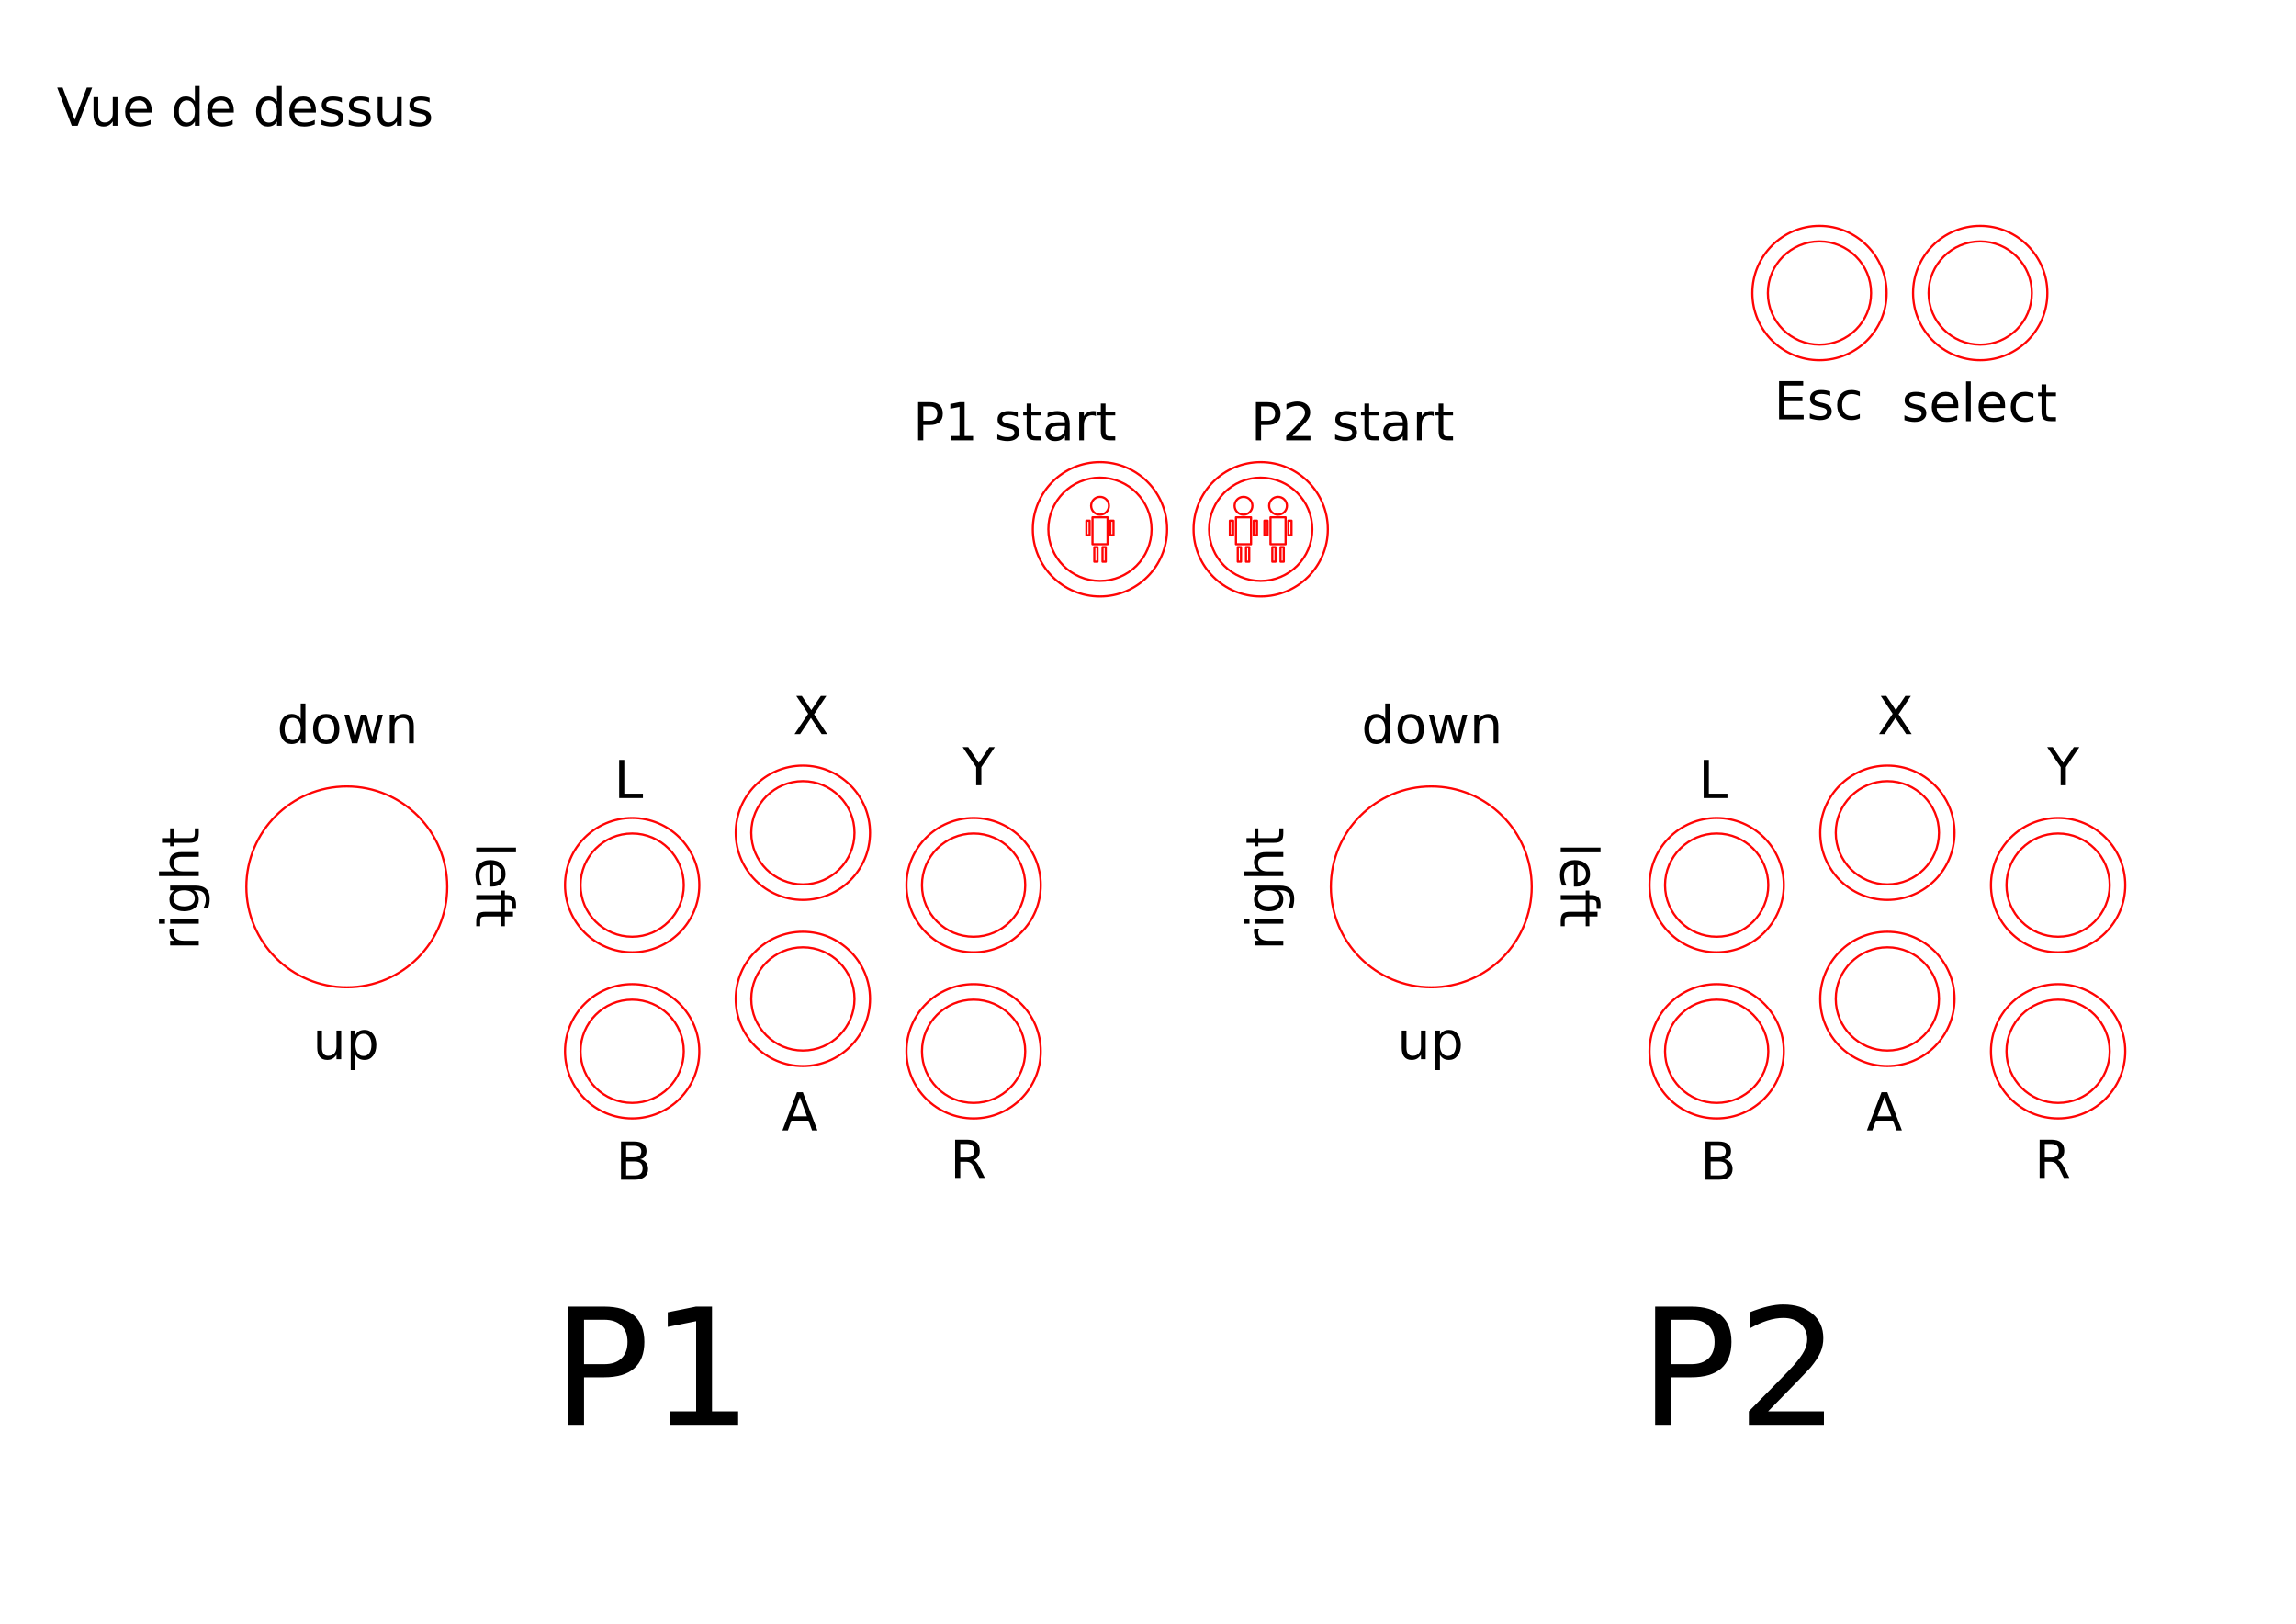
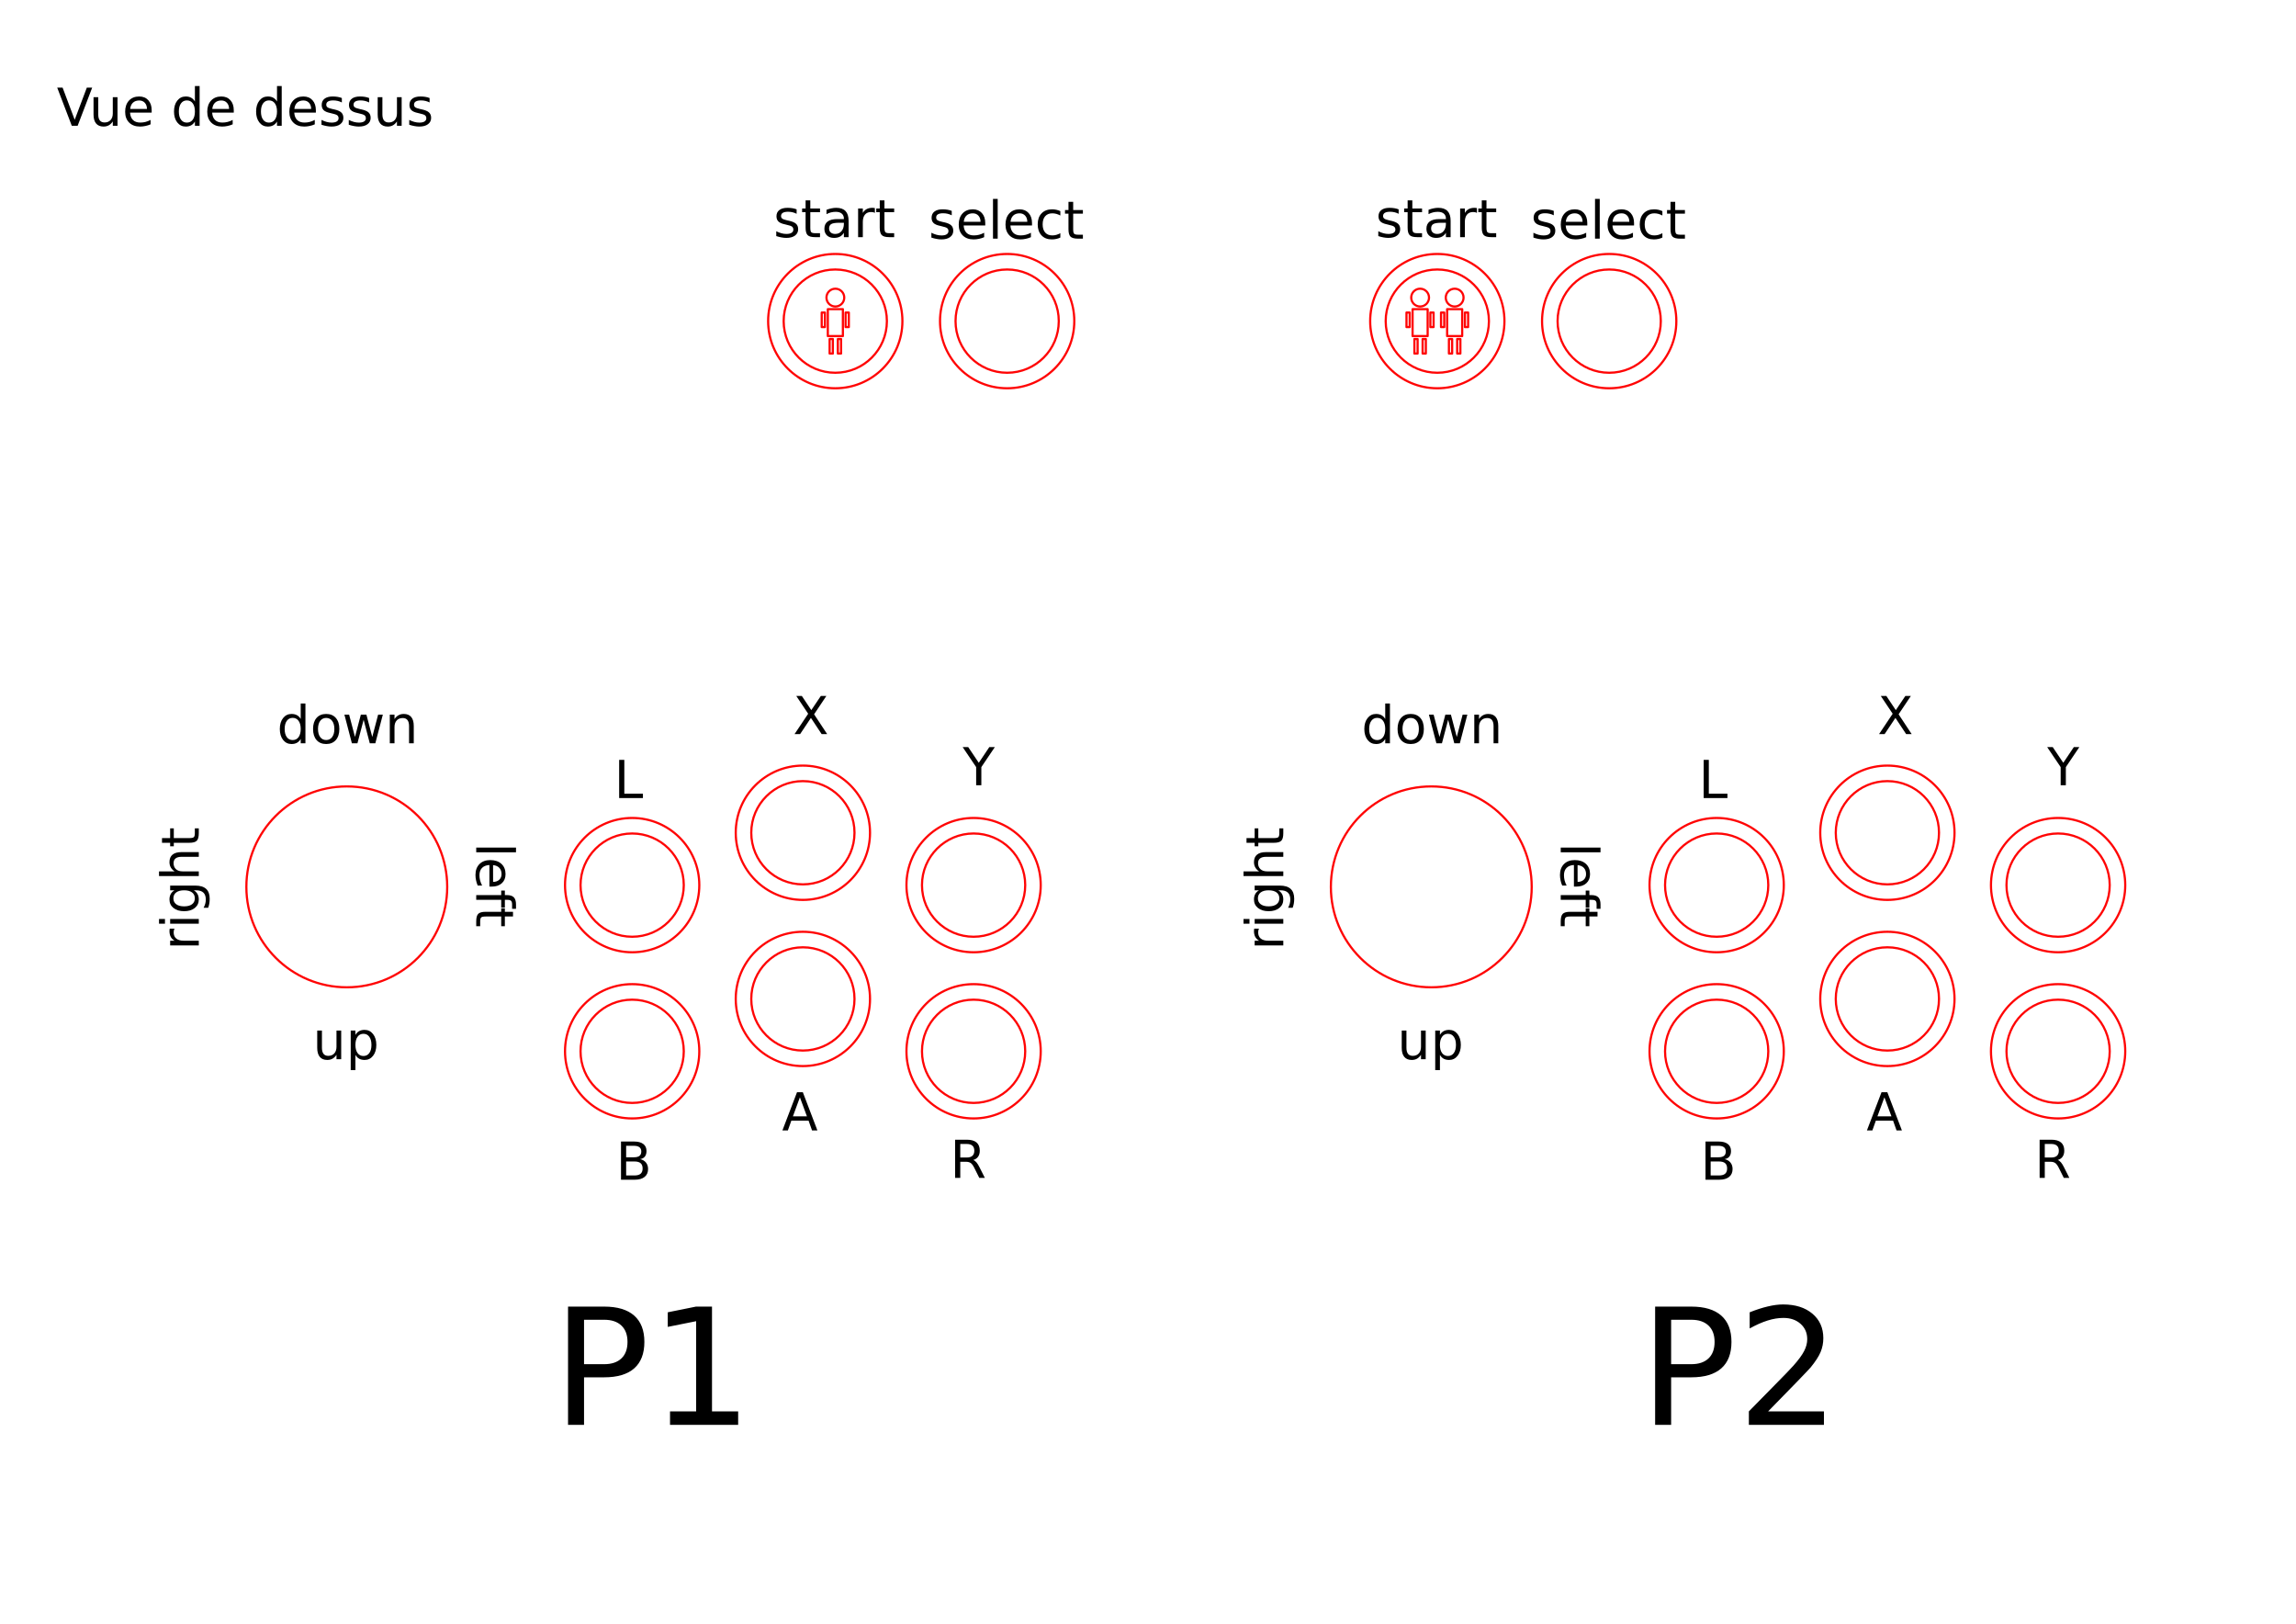
<svg xmlns="http://www.w3.org/2000/svg" width="297mm" height="210mm" viewBox="0 0 1052.362 744.094" id="svg2" version="1.1">
  <defs id="defs4" />
  <g id="layer1" transform="translate(0,-308.2677)">
    <g id="g4326" transform="translate(-14.20224,0)">
      <g transform="translate(-90.16076,188.1941)" id="g4198">
        <g id="g4190">
          <g id="g4140">
            <circle style="opacity:1;fill:#000000;fill-opacity:0;fill-rule:nonzero;stroke:#ff0404;stroke-width:1;stroke-linecap:round;stroke-linejoin:round;stroke-miterlimit:4;stroke-dasharray:none;stroke-dashoffset:0;stroke-opacity:1" id="path4136" cx="394.112" cy="525.696" r="30.772" />
            <circle r="23.658" cy="525.696" cx="394.112" id="circle4138" style="opacity:1;fill:#000000;fill-opacity:0;fill-rule:nonzero;stroke:#ff0404;stroke-width:1;stroke-linecap:round;stroke-linejoin:round;stroke-miterlimit:4;stroke-dasharray:none;stroke-dashoffset:0;stroke-opacity:1" />
          </g>
          <g transform="translate(0,76.15561)" id="g4144">
            <circle r="30.772" cy="525.696" cx="394.112" id="circle4146" style="opacity:1;fill:#000000;fill-opacity:0;fill-rule:nonzero;stroke:#ff0404;stroke-width:1;stroke-linecap:round;stroke-linejoin:round;stroke-miterlimit:4;stroke-dasharray:none;stroke-dashoffset:0;stroke-opacity:1" />
            <circle style="opacity:1;fill:#000000;fill-opacity:0;fill-rule:nonzero;stroke:#ff0404;stroke-width:1;stroke-linecap:round;stroke-linejoin:round;stroke-miterlimit:4;stroke-dasharray:none;stroke-dashoffset:0;stroke-opacity:1" id="circle4148" cx="394.112" cy="525.696" r="23.658" />
          </g>
        </g>
        <g id="g4182" transform="translate(1.673767,-24)">
          <g transform="translate(76.57404,0)" id="g4150">
            <circle r="30.772" cy="525.696" cx="394.112" id="circle4152" style="opacity:1;fill:#000000;fill-opacity:0;fill-rule:nonzero;stroke:#ff0404;stroke-width:1;stroke-linecap:round;stroke-linejoin:round;stroke-miterlimit:4;stroke-dasharray:none;stroke-dashoffset:0;stroke-opacity:1" />
            <circle style="opacity:1;fill:#000000;fill-opacity:0;fill-rule:nonzero;stroke:#ff0404;stroke-width:1;stroke-linecap:round;stroke-linejoin:round;stroke-miterlimit:4;stroke-dasharray:none;stroke-dashoffset:0;stroke-opacity:1" id="circle4154" cx="394.112" cy="525.696" r="23.658" />
          </g>
          <g id="g4156" transform="translate(76.57404,76.15561)">
            <circle style="opacity:1;fill:#000000;fill-opacity:0;fill-rule:nonzero;stroke:#ff0404;stroke-width:1;stroke-linecap:round;stroke-linejoin:round;stroke-miterlimit:4;stroke-dasharray:none;stroke-dashoffset:0;stroke-opacity:1" id="circle4158" cx="394.112" cy="525.696" r="30.772" />
            <circle r="23.658" cy="525.696" cx="394.112" id="circle4160" style="opacity:1;fill:#000000;fill-opacity:0;fill-rule:nonzero;stroke:#ff0404;stroke-width:1;stroke-linecap:round;stroke-linejoin:round;stroke-miterlimit:4;stroke-dasharray:none;stroke-dashoffset:0;stroke-opacity:1" />
          </g>
        </g>
        <g id="g4174">
          <g id="g4162" transform="translate(156.4956,0)">
            <circle style="opacity:1;fill:#000000;fill-opacity:0;fill-rule:nonzero;stroke:#ff0404;stroke-width:1;stroke-linecap:round;stroke-linejoin:round;stroke-miterlimit:4;stroke-dasharray:none;stroke-dashoffset:0;stroke-opacity:1" id="circle4164" cx="394.112" cy="525.696" r="30.772" />
            <circle r="23.658" cy="525.696" cx="394.112" id="circle4166" style="opacity:1;fill:#000000;fill-opacity:0;fill-rule:nonzero;stroke:#ff0404;stroke-width:1;stroke-linecap:round;stroke-linejoin:round;stroke-miterlimit:4;stroke-dasharray:none;stroke-dashoffset:0;stroke-opacity:1" />
          </g>
          <g transform="translate(156.4956,76.15561)" id="g4168">
            <circle r="30.772" cy="525.696" cx="394.112" id="circle4170" style="opacity:1;fill:#000000;fill-opacity:0;fill-rule:nonzero;stroke:#ff0404;stroke-width:1;stroke-linecap:round;stroke-linejoin:round;stroke-miterlimit:4;stroke-dasharray:none;stroke-dashoffset:0;stroke-opacity:1" />
            <circle style="opacity:1;fill:#000000;fill-opacity:0;fill-rule:nonzero;stroke:#ff0404;stroke-width:1;stroke-linecap:round;stroke-linejoin:round;stroke-miterlimit:4;stroke-dasharray:none;stroke-dashoffset:0;stroke-opacity:1" id="circle4172" cx="394.112" cy="525.696" r="23.658" />
          </g>
        </g>
      </g>
      <g transform="translate(-120.2883,128.7759)" id="g4290">
        <text xml:space="preserve" style="font-style:normal;font-variant:normal;font-weight:normal;font-stretch:normal;font-size:24px;line-height:125%;font-family:'DejaVu Sans';-inkscape-font-specification:'DejaVu Sans';letter-spacing:0px;word-spacing:0px;fill:#000000;fill-opacity:1;stroke:none;stroke-width:1px;stroke-linecap:butt;stroke-linejoin:miter;stroke-opacity:1" x="277.842" y="664.889" id="text4267">
          <tspan id="tspan4269" x="277.842" y="664.889">up</tspan>
        </text>
        <text xml:space="preserve" style="font-style:normal;font-variant:normal;font-weight:normal;font-stretch:normal;font-size:24px;line-height:125%;font-family:'DejaVu Sans';-inkscape-font-specification:'DejaVu Sans';letter-spacing:0px;word-spacing:0px;fill:#000000;fill-opacity:1;stroke:none;stroke-width:1px;stroke-linecap:butt;stroke-linejoin:miter;stroke-opacity:1" x="261.419" y="520.11" id="text4271">
          <tspan id="tspan4273" x="261.419" y="520.11">down</tspan>
        </text>
        <g id="g4283" transform="translate(0,4.453522)">
          <circle r="46.028" cy="581.46" cx="293.44" id="path4265" style="opacity:1;fill:#000000;fill-opacity:0;fill-rule:nonzero;stroke:#ff0404;stroke-width:1;stroke-linecap:round;stroke-linejoin:round;stroke-miterlimit:4;stroke-dasharray:none;stroke-dashoffset:0;stroke-opacity:1" />
          <text transform="matrix(0,-1,1,0,0,0)" id="text4275" y="225.607" x="-610.476" style="font-style:normal;font-variant:normal;font-weight:normal;font-stretch:normal;font-size:24px;line-height:125%;font-family:'DejaVu Sans';-inkscape-font-specification:'DejaVu Sans';letter-spacing:0px;word-spacing:0px;fill:#000000;fill-opacity:1;stroke:none;stroke-width:1px;stroke-linecap:butt;stroke-linejoin:miter;stroke-opacity:1" xml:space="preserve">
            <tspan y="225.607" x="-610.476" id="tspan4277">right</tspan>
          </text>
          <text transform="matrix(0,1,-1,0,0,0)" id="text4279" y="-352.765" x="561.192" style="font-style:normal;font-variant:normal;font-weight:normal;font-stretch:normal;font-size:24px;line-height:125%;font-family:'DejaVu Sans';-inkscape-font-specification:'DejaVu Sans';letter-spacing:0px;word-spacing:0px;fill:#000000;fill-opacity:1;stroke:none;stroke-width:1px;stroke-linecap:butt;stroke-linejoin:miter;stroke-opacity:1" xml:space="preserve">
            <tspan y="-352.765" x="561.192" id="tspan4281">left</tspan>
          </text>
        </g>
      </g>
      <text id="text4302" y="673.992" x="295.638" style="font-style:normal;font-variant:normal;font-weight:normal;font-stretch:normal;font-size:24px;line-height:125%;font-family:'DejaVu Sans';-inkscape-font-specification:'DejaVu Sans';letter-spacing:0px;word-spacing:0px;fill:#000000;fill-opacity:1;stroke:none;stroke-width:1px;stroke-linecap:butt;stroke-linejoin:miter;stroke-opacity:1" xml:space="preserve">
        <tspan y="673.992" x="295.638" id="tspan4304">L</tspan>
      </text>
      <text id="text4306" y="644.701" x="377.652" style="font-style:normal;font-variant:normal;font-weight:normal;font-stretch:normal;font-size:24px;line-height:125%;font-family:'DejaVu Sans';-inkscape-font-specification:'DejaVu Sans';letter-spacing:0px;word-spacing:0px;fill:#000000;fill-opacity:1;stroke:none;stroke-width:1px;stroke-linecap:butt;stroke-linejoin:miter;stroke-opacity:1" xml:space="preserve">
        <tspan y="644.701" x="377.652" id="tspan4308">X</tspan>
      </text>
      <text id="text4310" y="668.134" x="455.482" style="font-style:normal;font-variant:normal;font-weight:normal;font-stretch:normal;font-size:24px;line-height:125%;font-family:'DejaVu Sans';-inkscape-font-specification:'DejaVu Sans';letter-spacing:0px;word-spacing:0px;fill:#000000;fill-opacity:1;stroke:none;stroke-width:1px;stroke-linecap:butt;stroke-linejoin:miter;stroke-opacity:1" xml:space="preserve">
        <tspan y="668.134" x="455.482" id="tspan4312">Y</tspan>
      </text>
      <text id="text4314" y="848.899" x="296.475" style="font-style:normal;font-variant:normal;font-weight:normal;font-stretch:normal;font-size:24px;line-height:125%;font-family:'DejaVu Sans';-inkscape-font-specification:'DejaVu Sans';letter-spacing:0px;word-spacing:0px;fill:#000000;fill-opacity:1;stroke:none;stroke-width:1px;stroke-linecap:butt;stroke-linejoin:miter;stroke-opacity:1" xml:space="preserve">
        <tspan y="848.899" x="296.475" id="tspan4316">B</tspan>
      </text>
      <text id="text4318" y="826.303" x="372.631" style="font-style:normal;font-variant:normal;font-weight:normal;font-stretch:normal;font-size:24px;line-height:125%;font-family:'DejaVu Sans';-inkscape-font-specification:'DejaVu Sans';letter-spacing:0px;word-spacing:0px;fill:#000000;fill-opacity:1;stroke:none;stroke-width:1px;stroke-linecap:butt;stroke-linejoin:miter;stroke-opacity:1" xml:space="preserve">
        <tspan y="826.303" x="372.631" id="tspan4320">A</tspan>
      </text>
      <text id="text4322" y="848.062" x="449.623" style="font-style:normal;font-variant:normal;font-weight:normal;font-stretch:normal;font-size:24px;line-height:125%;font-family:'DejaVu Sans';-inkscape-font-specification:'DejaVu Sans';letter-spacing:0px;word-spacing:0px;fill:#000000;fill-opacity:1;stroke:none;stroke-width:1px;stroke-linecap:butt;stroke-linejoin:miter;stroke-opacity:1" xml:space="preserve">
        <tspan y="848.062" x="449.623" id="tspan4324">R</tspan>
      </text>
    </g>
    <g id="g4373" transform="translate(482.876,0)">
      <g id="g4375" transform="translate(-90.16076,188.1941)">
        <g id="g4377">
          <g id="g4379">
            <circle r="30.772" cy="525.696" cx="394.112" id="circle4381" style="opacity:1;fill:#000000;fill-opacity:0;fill-rule:nonzero;stroke:#ff0404;stroke-width:1;stroke-linecap:round;stroke-linejoin:round;stroke-miterlimit:4;stroke-dasharray:none;stroke-dashoffset:0;stroke-opacity:1" />
            <circle style="opacity:1;fill:#000000;fill-opacity:0;fill-rule:nonzero;stroke:#ff0404;stroke-width:1;stroke-linecap:round;stroke-linejoin:round;stroke-miterlimit:4;stroke-dasharray:none;stroke-dashoffset:0;stroke-opacity:1" id="circle4383" cx="394.112" cy="525.696" r="23.658" />
          </g>
          <g id="g4385" transform="translate(0,76.15561)">
            <circle style="opacity:1;fill:#000000;fill-opacity:0;fill-rule:nonzero;stroke:#ff0404;stroke-width:1;stroke-linecap:round;stroke-linejoin:round;stroke-miterlimit:4;stroke-dasharray:none;stroke-dashoffset:0;stroke-opacity:1" id="circle4387" cx="394.112" cy="525.696" r="30.772" />
            <circle r="23.658" cy="525.696" cx="394.112" id="circle4389" style="opacity:1;fill:#000000;fill-opacity:0;fill-rule:nonzero;stroke:#ff0404;stroke-width:1;stroke-linecap:round;stroke-linejoin:round;stroke-miterlimit:4;stroke-dasharray:none;stroke-dashoffset:0;stroke-opacity:1" />
          </g>
        </g>
        <g transform="translate(1.673767,-24)" id="g4391">
          <g id="g4393" transform="translate(76.57404,0)">
            <circle style="opacity:1;fill:#000000;fill-opacity:0;fill-rule:nonzero;stroke:#ff0404;stroke-width:1;stroke-linecap:round;stroke-linejoin:round;stroke-miterlimit:4;stroke-dasharray:none;stroke-dashoffset:0;stroke-opacity:1" id="circle4395" cx="394.112" cy="525.696" r="30.772" />
            <circle r="23.658" cy="525.696" cx="394.112" id="circle4397" style="opacity:1;fill:#000000;fill-opacity:0;fill-rule:nonzero;stroke:#ff0404;stroke-width:1;stroke-linecap:round;stroke-linejoin:round;stroke-miterlimit:4;stroke-dasharray:none;stroke-dashoffset:0;stroke-opacity:1" />
          </g>
          <g transform="translate(76.57404,76.15561)" id="g4399">
            <circle r="30.772" cy="525.696" cx="394.112" id="circle4401" style="opacity:1;fill:#000000;fill-opacity:0;fill-rule:nonzero;stroke:#ff0404;stroke-width:1;stroke-linecap:round;stroke-linejoin:round;stroke-miterlimit:4;stroke-dasharray:none;stroke-dashoffset:0;stroke-opacity:1" />
            <circle style="opacity:1;fill:#000000;fill-opacity:0;fill-rule:nonzero;stroke:#ff0404;stroke-width:1;stroke-linecap:round;stroke-linejoin:round;stroke-miterlimit:4;stroke-dasharray:none;stroke-dashoffset:0;stroke-opacity:1" id="circle4403" cx="394.112" cy="525.696" r="23.658" />
          </g>
        </g>
        <g id="g4405">
          <g transform="translate(156.4956,0)" id="g4407">
            <circle r="30.772" cy="525.696" cx="394.112" id="circle4409" style="opacity:1;fill:#000000;fill-opacity:0;fill-rule:nonzero;stroke:#ff0404;stroke-width:1;stroke-linecap:round;stroke-linejoin:round;stroke-miterlimit:4;stroke-dasharray:none;stroke-dashoffset:0;stroke-opacity:1" />
            <circle style="opacity:1;fill:#000000;fill-opacity:0;fill-rule:nonzero;stroke:#ff0404;stroke-width:1;stroke-linecap:round;stroke-linejoin:round;stroke-miterlimit:4;stroke-dasharray:none;stroke-dashoffset:0;stroke-opacity:1" id="circle4411" cx="394.112" cy="525.696" r="23.658" />
          </g>
          <g id="g4413" transform="translate(156.4956,76.15561)">
            <circle style="opacity:1;fill:#000000;fill-opacity:0;fill-rule:nonzero;stroke:#ff0404;stroke-width:1;stroke-linecap:round;stroke-linejoin:round;stroke-miterlimit:4;stroke-dasharray:none;stroke-dashoffset:0;stroke-opacity:1" id="circle4415" cx="394.112" cy="525.696" r="30.772" />
            <circle r="23.658" cy="525.696" cx="394.112" id="circle4417" style="opacity:1;fill:#000000;fill-opacity:0;fill-rule:nonzero;stroke:#ff0404;stroke-width:1;stroke-linecap:round;stroke-linejoin:round;stroke-miterlimit:4;stroke-dasharray:none;stroke-dashoffset:0;stroke-opacity:1" />
          </g>
        </g>
      </g>
      <g id="g4419" transform="translate(-120.2883,128.7759)">
        <text id="text4421" y="664.889" x="277.842" style="font-style:normal;font-variant:normal;font-weight:normal;font-stretch:normal;font-size:24px;line-height:125%;font-family:'DejaVu Sans';-inkscape-font-specification:'DejaVu Sans';letter-spacing:0px;word-spacing:0px;fill:#000000;fill-opacity:1;stroke:none;stroke-width:1px;stroke-linecap:butt;stroke-linejoin:miter;stroke-opacity:1" xml:space="preserve">
          <tspan y="664.889" x="277.842" id="tspan4423">up</tspan>
        </text>
        <text id="text4425" y="520.11" x="261.419" style="font-style:normal;font-variant:normal;font-weight:normal;font-stretch:normal;font-size:24px;line-height:125%;font-family:'DejaVu Sans';-inkscape-font-specification:'DejaVu Sans';letter-spacing:0px;word-spacing:0px;fill:#000000;fill-opacity:1;stroke:none;stroke-width:1px;stroke-linecap:butt;stroke-linejoin:miter;stroke-opacity:1" xml:space="preserve">
          <tspan y="520.11" x="261.419" id="tspan4427">down</tspan>
        </text>
        <g transform="translate(0,4.453522)" id="g4429">
          <circle style="opacity:1;fill:#000000;fill-opacity:0;fill-rule:nonzero;stroke:#ff0404;stroke-width:1;stroke-linecap:round;stroke-linejoin:round;stroke-miterlimit:4;stroke-dasharray:none;stroke-dashoffset:0;stroke-opacity:1" id="circle4431" cx="293.44" cy="581.46" r="46.028" />
          <text xml:space="preserve" style="font-style:normal;font-variant:normal;font-weight:normal;font-stretch:normal;font-size:24px;line-height:125%;font-family:'DejaVu Sans';-inkscape-font-specification:'DejaVu Sans';letter-spacing:0px;word-spacing:0px;fill:#000000;fill-opacity:1;stroke:none;stroke-width:1px;stroke-linecap:butt;stroke-linejoin:miter;stroke-opacity:1" x="-610.476" y="225.607" id="text4433" transform="matrix(0,-1,1,0,0,0)">
            <tspan id="tspan4435" x="-610.476" y="225.607">right</tspan>
          </text>
          <text xml:space="preserve" style="font-style:normal;font-variant:normal;font-weight:normal;font-stretch:normal;font-size:24px;line-height:125%;font-family:'DejaVu Sans';-inkscape-font-specification:'DejaVu Sans';letter-spacing:0px;word-spacing:0px;fill:#000000;fill-opacity:1;stroke:none;stroke-width:1px;stroke-linecap:butt;stroke-linejoin:miter;stroke-opacity:1" x="561.192" y="-352.765" id="text4437" transform="matrix(0,1,-1,0,0,0)">
            <tspan id="tspan4439" x="561.192" y="-352.765">left</tspan>
          </text>
        </g>
      </g>
      <text xml:space="preserve" style="font-style:normal;font-variant:normal;font-weight:normal;font-stretch:normal;font-size:24px;line-height:125%;font-family:'DejaVu Sans';-inkscape-font-specification:'DejaVu Sans';letter-spacing:0px;word-spacing:0px;fill:#000000;fill-opacity:1;stroke:none;stroke-width:1px;stroke-linecap:butt;stroke-linejoin:miter;stroke-opacity:1" x="295.638" y="673.992" id="text4441">
        <tspan id="tspan4443" x="295.638" y="673.992">L</tspan>
      </text>
      <text xml:space="preserve" style="font-style:normal;font-variant:normal;font-weight:normal;font-stretch:normal;font-size:24px;line-height:125%;font-family:'DejaVu Sans';-inkscape-font-specification:'DejaVu Sans';letter-spacing:0px;word-spacing:0px;fill:#000000;fill-opacity:1;stroke:none;stroke-width:1px;stroke-linecap:butt;stroke-linejoin:miter;stroke-opacity:1" x="377.652" y="644.701" id="text4445">
        <tspan id="tspan4447" x="377.652" y="644.701">X</tspan>
      </text>
      <text xml:space="preserve" style="font-style:normal;font-variant:normal;font-weight:normal;font-stretch:normal;font-size:24px;line-height:125%;font-family:'DejaVu Sans';-inkscape-font-specification:'DejaVu Sans';letter-spacing:0px;word-spacing:0px;fill:#000000;fill-opacity:1;stroke:none;stroke-width:1px;stroke-linecap:butt;stroke-linejoin:miter;stroke-opacity:1" x="455.482" y="668.134" id="text4449">
        <tspan id="tspan4451" x="455.482" y="668.134">Y</tspan>
      </text>
      <text xml:space="preserve" style="font-style:normal;font-variant:normal;font-weight:normal;font-stretch:normal;font-size:24px;line-height:125%;font-family:'DejaVu Sans';-inkscape-font-specification:'DejaVu Sans';letter-spacing:0px;word-spacing:0px;fill:#000000;fill-opacity:1;stroke:none;stroke-width:1px;stroke-linecap:butt;stroke-linejoin:miter;stroke-opacity:1" x="296.475" y="848.899" id="text4453">
        <tspan id="tspan4455" x="296.475" y="848.899">B</tspan>
      </text>
      <text xml:space="preserve" style="font-style:normal;font-variant:normal;font-weight:normal;font-stretch:normal;font-size:24px;line-height:125%;font-family:'DejaVu Sans';-inkscape-font-specification:'DejaVu Sans';letter-spacing:0px;word-spacing:0px;fill:#000000;fill-opacity:1;stroke:none;stroke-width:1px;stroke-linecap:butt;stroke-linejoin:miter;stroke-opacity:1" x="372.631" y="826.303" id="text4457">
        <tspan id="tspan4459" x="372.631" y="826.303">A</tspan>
      </text>
      <text xml:space="preserve" style="font-style:normal;font-variant:normal;font-weight:normal;font-stretch:normal;font-size:24px;line-height:125%;font-family:'DejaVu Sans';-inkscape-font-specification:'DejaVu Sans';letter-spacing:0px;word-spacing:0px;fill:#000000;fill-opacity:1;stroke:none;stroke-width:1px;stroke-linecap:butt;stroke-linejoin:miter;stroke-opacity:1" x="449.623" y="848.062" id="text4461">
        <tspan id="tspan4463" x="449.623" y="848.062">R</tspan>
      </text>
    </g>
-     <g id="g4471" transform="translate(110.0469,25.12067)">
-       <circle r="30.772" cy="525.696" cx="394.112" id="circle4473" style="opacity:1;fill:#000000;fill-opacity:0;fill-rule:nonzero;stroke:#ff0404;stroke-width:1;stroke-linecap:round;stroke-linejoin:round;stroke-miterlimit:4;stroke-dasharray:none;stroke-dashoffset:0;stroke-opacity:1" />
-       <circle style="opacity:1;fill:#000000;fill-opacity:0;fill-rule:nonzero;stroke:#ff0404;stroke-width:1;stroke-linecap:round;stroke-linejoin:round;stroke-miterlimit:4;stroke-dasharray:none;stroke-dashoffset:0;stroke-opacity:1" id="circle4475" cx="394.112" cy="525.696" r="23.658" />
-     </g>
-     <g id="g4657" transform="translate(16.327,25.84793)">
-       <circle r="4.08" cy="514.193" cx="487.869" id="path4641" style="opacity:1;fill:#000000;fill-opacity:0;fill-rule:nonzero;stroke:#ff0404;stroke-width:1;stroke-linecap:round;stroke-linejoin:round;stroke-miterlimit:4;stroke-dasharray:none;stroke-dashoffset:0;stroke-opacity:1" />
-       <rect y="519.482" x="484.417" height="12.344" width="6.904" id="rect4643" style="opacity:1;fill:#000000;fill-opacity:0;fill-rule:nonzero;stroke:#ff0404;stroke-width:1;stroke-linecap:round;stroke-linejoin:round;stroke-miterlimit:4;stroke-dasharray:none;stroke-dashoffset:0;stroke-opacity:1" />
-       <g transform="translate(0.221854,0)" id="g4651">
-         <rect style="opacity:1;fill:#000000;fill-opacity:0;fill-rule:nonzero;stroke:#ff0404;stroke-width:1;stroke-linecap:round;stroke-linejoin:round;stroke-miterlimit:4;stroke-dasharray:none;stroke-dashoffset:0;stroke-opacity:1" id="rect4645" width="1.479" height="6.657" x="485.021" y="533.167" />
-         <rect y="533.167" x="488.794" height="6.657" width="1.479" id="rect4647" style="opacity:1;fill:#000000;fill-opacity:0;fill-rule:nonzero;stroke:#ff0404;stroke-width:1;stroke-linecap:round;stroke-linejoin:round;stroke-miterlimit:4;stroke-dasharray:none;stroke-dashoffset:0;stroke-opacity:1" />
-       </g>
-       <rect style="opacity:1;fill:#000000;fill-opacity:0;fill-rule:nonzero;stroke:#ff0404;stroke-width:1;stroke-linecap:round;stroke-linejoin:round;stroke-miterlimit:4;stroke-dasharray:none;stroke-dashoffset:0;stroke-opacity:1" id="rect4649" width="1.479" height="6.657" x="481.618" y="521.036" />
-       <rect y="521.036" x="492.566" height="6.657" width="1.479" id="rect4655" style="opacity:1;fill:#000000;fill-opacity:0;fill-rule:nonzero;stroke:#ff0404;stroke-width:1;stroke-linecap:round;stroke-linejoin:round;stroke-miterlimit:4;stroke-dasharray:none;stroke-dashoffset:0;stroke-opacity:1" />
-     </g>
-     <g transform="translate(183.721,25.12067)" id="g4666">
-       <circle style="opacity:1;fill:#000000;fill-opacity:0;fill-rule:nonzero;stroke:#ff0404;stroke-width:1;stroke-linecap:round;stroke-linejoin:round;stroke-miterlimit:4;stroke-dasharray:none;stroke-dashoffset:0;stroke-opacity:1" id="circle4668" cx="394.112" cy="525.696" r="30.772" />
-       <circle r="23.658" cy="525.696" cx="394.112" id="circle4670" style="opacity:1;fill:#000000;fill-opacity:0;fill-rule:nonzero;stroke:#ff0404;stroke-width:1;stroke-linecap:round;stroke-linejoin:round;stroke-miterlimit:4;stroke-dasharray:none;stroke-dashoffset:0;stroke-opacity:1" />
-     </g>
-     <g id="g4704" transform="translate(16.54891,25.84793)">
-       <g transform="translate(81.36698,0)" id="g4672">
-         <circle r="4.08" cy="514.193" cx="487.869" id="circle4674" style="opacity:1;fill:#000000;fill-opacity:0;fill-rule:nonzero;stroke:#ff0404;stroke-width:1;stroke-linecap:round;stroke-linejoin:round;stroke-miterlimit:4;stroke-dasharray:none;stroke-dashoffset:0;stroke-opacity:1" />
-         <rect y="519.482" x="484.417" height="12.344" width="6.904" id="rect4676" style="opacity:1;fill:#000000;fill-opacity:0;fill-rule:nonzero;stroke:#ff0404;stroke-width:1;stroke-linecap:round;stroke-linejoin:round;stroke-miterlimit:4;stroke-dasharray:none;stroke-dashoffset:0;stroke-opacity:1" />
-         <g transform="translate(0.221854,0)" id="g4678">
-           <rect style="opacity:1;fill:#000000;fill-opacity:0;fill-rule:nonzero;stroke:#ff0404;stroke-width:1;stroke-linecap:round;stroke-linejoin:round;stroke-miterlimit:4;stroke-dasharray:none;stroke-dashoffset:0;stroke-opacity:1" id="rect4680" width="1.479" height="6.657" x="485.021" y="533.167" />
-           <rect y="533.167" x="488.794" height="6.657" width="1.479" id="rect4682" style="opacity:1;fill:#000000;fill-opacity:0;fill-rule:nonzero;stroke:#ff0404;stroke-width:1;stroke-linecap:round;stroke-linejoin:round;stroke-miterlimit:4;stroke-dasharray:none;stroke-dashoffset:0;stroke-opacity:1" />
-         </g>
-         <rect style="opacity:1;fill:#000000;fill-opacity:0;fill-rule:nonzero;stroke:#ff0404;stroke-width:1;stroke-linecap:round;stroke-linejoin:round;stroke-miterlimit:4;stroke-dasharray:none;stroke-dashoffset:0;stroke-opacity:1" id="rect4684" width="1.479" height="6.657" x="481.618" y="521.036" />
-         <rect y="521.036" x="492.566" height="6.657" width="1.479" id="rect4686" style="opacity:1;fill:#000000;fill-opacity:0;fill-rule:nonzero;stroke:#ff0404;stroke-width:1;stroke-linecap:round;stroke-linejoin:round;stroke-miterlimit:4;stroke-dasharray:none;stroke-dashoffset:0;stroke-opacity:1" />
-       </g>
-       <g id="g4688" transform="translate(65.5374,0)">
-         <circle style="opacity:1;fill:#000000;fill-opacity:0;fill-rule:nonzero;stroke:#ff0404;stroke-width:1;stroke-linecap:round;stroke-linejoin:round;stroke-miterlimit:4;stroke-dasharray:none;stroke-dashoffset:0;stroke-opacity:1" id="circle4690" cx="487.869" cy="514.193" r="4.08" />
-         <rect style="opacity:1;fill:#000000;fill-opacity:0;fill-rule:nonzero;stroke:#ff0404;stroke-width:1;stroke-linecap:round;stroke-linejoin:round;stroke-miterlimit:4;stroke-dasharray:none;stroke-dashoffset:0;stroke-opacity:1" id="rect4692" width="6.904" height="12.344" x="484.417" y="519.482" />
-         <g id="g4694" transform="translate(0.221854,0)">
-           <rect y="533.167" x="485.021" height="6.657" width="1.479" id="rect4696" style="opacity:1;fill:#000000;fill-opacity:0;fill-rule:nonzero;stroke:#ff0404;stroke-width:1;stroke-linecap:round;stroke-linejoin:round;stroke-miterlimit:4;stroke-dasharray:none;stroke-dashoffset:0;stroke-opacity:1" />
-           <rect style="opacity:1;fill:#000000;fill-opacity:0;fill-rule:nonzero;stroke:#ff0404;stroke-width:1;stroke-linecap:round;stroke-linejoin:round;stroke-miterlimit:4;stroke-dasharray:none;stroke-dashoffset:0;stroke-opacity:1" id="rect4698" width="1.479" height="6.657" x="488.794" y="533.167" />
-         </g>
-         <rect y="521.036" x="481.618" height="6.657" width="1.479" id="rect4700" style="opacity:1;fill:#000000;fill-opacity:0;fill-rule:nonzero;stroke:#ff0404;stroke-width:1;stroke-linecap:round;stroke-linejoin:round;stroke-miterlimit:4;stroke-dasharray:none;stroke-dashoffset:0;stroke-opacity:1" />
-         <rect style="opacity:1;fill:#000000;fill-opacity:0;fill-rule:nonzero;stroke:#ff0404;stroke-width:1;stroke-linecap:round;stroke-linejoin:round;stroke-miterlimit:4;stroke-dasharray:none;stroke-dashoffset:0;stroke-opacity:1" id="rect4702" width="1.479" height="6.657" x="492.566" y="521.036" />
-       </g>
-     </g>
-     <text xml:space="preserve" style="font-style:normal;font-variant:normal;font-weight:normal;font-stretch:normal;font-size:24px;line-height:125%;font-family:'DejaVu Sans';-inkscape-font-specification:'DejaVu Sans';letter-spacing:0px;word-spacing:0px;fill:#000000;fill-opacity:1;stroke:none;stroke-width:1px;stroke-linecap:butt;stroke-linejoin:miter;stroke-opacity:1" x="418.462" y="510.067" id="text4722">
-       <tspan id="tspan4724" x="418.462" y="510.067">P1 start</tspan>
-     </text>
-     <text id="text4726" y="510.067" x="573.284" style="font-style:normal;font-variant:normal;font-weight:normal;font-stretch:normal;font-size:24px;line-height:125%;font-family:'DejaVu Sans';-inkscape-font-specification:'DejaVu Sans';letter-spacing:0px;word-spacing:0px;fill:#000000;fill-opacity:1;stroke:none;stroke-width:1px;stroke-linecap:butt;stroke-linejoin:miter;stroke-opacity:1" xml:space="preserve">
-       <tspan y="510.067" x="573.284" id="tspan4728">P2 start</tspan>
-     </text>
-     <g transform="translate(439.8393,-83.13777)" id="g4730">
+     <g id="g5086" transform="translate(-12.47977,-95.388)">
+       <g transform="translate(1.211065,25.12067)" id="g4471">
+         <circle style="opacity:1;fill:#000000;fill-opacity:0;fill-rule:nonzero;stroke:#ff0404;stroke-width:1;stroke-linecap:round;stroke-linejoin:round;stroke-miterlimit:4;stroke-dasharray:none;stroke-dashoffset:0;stroke-opacity:1" id="circle4473" cx="394.112" cy="525.696" r="30.772" />
+         <circle r="23.658" cy="525.696" cx="394.112" id="circle4475" style="opacity:1;fill:#000000;fill-opacity:0;fill-rule:nonzero;stroke:#ff0404;stroke-width:1;stroke-linecap:round;stroke-linejoin:round;stroke-miterlimit:4;stroke-dasharray:none;stroke-dashoffset:0;stroke-opacity:1" />
+       </g>
+       <g transform="translate(-92.50885,25.84793)" id="g4657">
+         <circle style="opacity:1;fill:#000000;fill-opacity:0;fill-rule:nonzero;stroke:#ff0404;stroke-width:1;stroke-linecap:round;stroke-linejoin:round;stroke-miterlimit:4;stroke-dasharray:none;stroke-dashoffset:0;stroke-opacity:1" id="path4641" cx="487.869" cy="514.193" r="4.08" />
+         <rect style="opacity:1;fill:#000000;fill-opacity:0;fill-rule:nonzero;stroke:#ff0404;stroke-width:1;stroke-linecap:round;stroke-linejoin:round;stroke-miterlimit:4;stroke-dasharray:none;stroke-dashoffset:0;stroke-opacity:1" id="rect4643" width="6.904" height="12.344" x="484.417" y="519.482" />
+         <g id="g4651" transform="translate(0.221854,0)">
+           <rect y="533.167" x="485.021" height="6.657" width="1.479" id="rect4645" style="opacity:1;fill:#000000;fill-opacity:0;fill-rule:nonzero;stroke:#ff0404;stroke-width:1;stroke-linecap:round;stroke-linejoin:round;stroke-miterlimit:4;stroke-dasharray:none;stroke-dashoffset:0;stroke-opacity:1" />
+           <rect style="opacity:1;fill:#000000;fill-opacity:0;fill-rule:nonzero;stroke:#ff0404;stroke-width:1;stroke-linecap:round;stroke-linejoin:round;stroke-miterlimit:4;stroke-dasharray:none;stroke-dashoffset:0;stroke-opacity:1" id="rect4647" width="1.479" height="6.657" x="488.794" y="533.167" />
+         </g>
+         <rect y="521.036" x="481.618" height="6.657" width="1.479" id="rect4649" style="opacity:1;fill:#000000;fill-opacity:0;fill-rule:nonzero;stroke:#ff0404;stroke-width:1;stroke-linecap:round;stroke-linejoin:round;stroke-miterlimit:4;stroke-dasharray:none;stroke-dashoffset:0;stroke-opacity:1" />
+         <rect style="opacity:1;fill:#000000;fill-opacity:0;fill-rule:nonzero;stroke:#ff0404;stroke-width:1;stroke-linecap:round;stroke-linejoin:round;stroke-miterlimit:4;stroke-dasharray:none;stroke-dashoffset:0;stroke-opacity:1" id="rect4655" width="1.479" height="6.657" x="492.566" y="521.036" />
+       </g>
+     </g>
+     <g id="g4704" transform="translate(97.50073,-16.5929)">
+       <g id="g5126" transform="translate(0,-52.94717)">
+         <g id="g4672" transform="translate(81.36698,0)">
+           <circle style="opacity:1;fill:#000000;fill-opacity:0;fill-rule:nonzero;stroke:#ff0404;stroke-width:1;stroke-linecap:round;stroke-linejoin:round;stroke-miterlimit:4;stroke-dasharray:none;stroke-dashoffset:0;stroke-opacity:1" id="circle4674" cx="487.869" cy="514.193" r="4.08" />
+           <rect style="opacity:1;fill:#000000;fill-opacity:0;fill-rule:nonzero;stroke:#ff0404;stroke-width:1;stroke-linecap:round;stroke-linejoin:round;stroke-miterlimit:4;stroke-dasharray:none;stroke-dashoffset:0;stroke-opacity:1" id="rect4676" width="6.904" height="12.344" x="484.417" y="519.482" />
+           <g id="g4678" transform="translate(0.221854,0)">
+             <rect y="533.167" x="485.021" height="6.657" width="1.479" id="rect4680" style="opacity:1;fill:#000000;fill-opacity:0;fill-rule:nonzero;stroke:#ff0404;stroke-width:1;stroke-linecap:round;stroke-linejoin:round;stroke-miterlimit:4;stroke-dasharray:none;stroke-dashoffset:0;stroke-opacity:1" />
+             <rect style="opacity:1;fill:#000000;fill-opacity:0;fill-rule:nonzero;stroke:#ff0404;stroke-width:1;stroke-linecap:round;stroke-linejoin:round;stroke-miterlimit:4;stroke-dasharray:none;stroke-dashoffset:0;stroke-opacity:1" id="rect4682" width="1.479" height="6.657" x="488.794" y="533.167" />
+           </g>
+           <rect y="521.036" x="481.618" height="6.657" width="1.479" id="rect4684" style="opacity:1;fill:#000000;fill-opacity:0;fill-rule:nonzero;stroke:#ff0404;stroke-width:1;stroke-linecap:round;stroke-linejoin:round;stroke-miterlimit:4;stroke-dasharray:none;stroke-dashoffset:0;stroke-opacity:1" />
+           <rect style="opacity:1;fill:#000000;fill-opacity:0;fill-rule:nonzero;stroke:#ff0404;stroke-width:1;stroke-linecap:round;stroke-linejoin:round;stroke-miterlimit:4;stroke-dasharray:none;stroke-dashoffset:0;stroke-opacity:1" id="rect4686" width="1.479" height="6.657" x="492.566" y="521.036" />
+         </g>
+         <g transform="translate(65.5374,0)" id="g4688">
+           <circle r="4.08" cy="514.193" cx="487.869" id="circle4690" style="opacity:1;fill:#000000;fill-opacity:0;fill-rule:nonzero;stroke:#ff0404;stroke-width:1;stroke-linecap:round;stroke-linejoin:round;stroke-miterlimit:4;stroke-dasharray:none;stroke-dashoffset:0;stroke-opacity:1" />
+           <rect y="519.482" x="484.417" height="12.344" width="6.904" id="rect4692" style="opacity:1;fill:#000000;fill-opacity:0;fill-rule:nonzero;stroke:#ff0404;stroke-width:1;stroke-linecap:round;stroke-linejoin:round;stroke-miterlimit:4;stroke-dasharray:none;stroke-dashoffset:0;stroke-opacity:1" />
+           <g transform="translate(0.221854,0)" id="g4694">
+             <rect style="opacity:1;fill:#000000;fill-opacity:0;fill-rule:nonzero;stroke:#ff0404;stroke-width:1;stroke-linecap:round;stroke-linejoin:round;stroke-miterlimit:4;stroke-dasharray:none;stroke-dashoffset:0;stroke-opacity:1" id="rect4696" width="1.479" height="6.657" x="485.021" y="533.167" />
+             <rect y="533.167" x="488.794" height="6.657" width="1.479" id="rect4698" style="opacity:1;fill:#000000;fill-opacity:0;fill-rule:nonzero;stroke:#ff0404;stroke-width:1;stroke-linecap:round;stroke-linejoin:round;stroke-miterlimit:4;stroke-dasharray:none;stroke-dashoffset:0;stroke-opacity:1" />
+           </g>
+           <rect style="opacity:1;fill:#000000;fill-opacity:0;fill-rule:nonzero;stroke:#ff0404;stroke-width:1;stroke-linecap:round;stroke-linejoin:round;stroke-miterlimit:4;stroke-dasharray:none;stroke-dashoffset:0;stroke-opacity:1" id="rect4700" width="1.479" height="6.657" x="481.618" y="521.036" />
+           <rect y="521.036" x="492.566" height="6.657" width="1.479" id="rect4702" style="opacity:1;fill:#000000;fill-opacity:0;fill-rule:nonzero;stroke:#ff0404;stroke-width:1;stroke-linecap:round;stroke-linejoin:round;stroke-miterlimit:4;stroke-dasharray:none;stroke-dashoffset:0;stroke-opacity:1" />
+         </g>
+       </g>
+     </g>
+     <text xml:space="preserve" style="font-style:normal;font-variant:normal;font-weight:normal;font-stretch:normal;font-size:24px;line-height:125%;font-family:'DejaVu Sans';-inkscape-font-specification:'DejaVu Sans';letter-spacing:0px;word-spacing:0px;fill:#000000;fill-opacity:1;stroke:none;stroke-width:1px;stroke-linecap:butt;stroke-linejoin:miter;stroke-opacity:1" x="354.502" y="416.944" id="text4722">
+       <tspan id="tspan4724" x="354.502" y="416.944">start</tspan>
+     </text>
+     <g transform="translate(67.51485,-70.26733)" id="g4730">
      <circle style="opacity:1;fill:#000000;fill-opacity:0;fill-rule:nonzero;stroke:#ff0404;stroke-width:1;stroke-linecap:round;stroke-linejoin:round;stroke-miterlimit:4;stroke-dasharray:none;stroke-dashoffset:0;stroke-opacity:1" id="circle4732" cx="394.112" cy="525.696" r="30.772" />
      <circle r="23.658" cy="525.696" cx="394.112" id="circle4734" style="opacity:1;fill:#000000;fill-opacity:0;fill-rule:nonzero;stroke:#ff0404;stroke-width:1;stroke-linecap:round;stroke-linejoin:round;stroke-miterlimit:4;stroke-dasharray:none;stroke-dashoffset:0;stroke-opacity:1" />
    </g>
-     <g id="g4736" transform="translate(513.5134,-83.13777)">
-       <circle r="30.772" cy="525.696" cx="394.112" id="circle4738" style="opacity:1;fill:#000000;fill-opacity:0;fill-rule:nonzero;stroke:#ff0404;stroke-width:1;stroke-linecap:round;stroke-linejoin:round;stroke-miterlimit:4;stroke-dasharray:none;stroke-dashoffset:0;stroke-opacity:1" />
-       <circle style="opacity:1;fill:#000000;fill-opacity:0;fill-rule:nonzero;stroke:#ff0404;stroke-width:1;stroke-linecap:round;stroke-linejoin:round;stroke-miterlimit:4;stroke-dasharray:none;stroke-dashoffset:0;stroke-opacity:1" id="circle4740" cx="394.112" cy="525.696" r="23.658" />
-     </g>
-     <text xml:space="preserve" style="font-style:normal;font-variant:normal;font-weight:normal;font-stretch:normal;font-size:24px;line-height:125%;font-family:'DejaVu Sans';-inkscape-font-specification:'DejaVu Sans';letter-spacing:0px;word-spacing:0px;fill:#000000;fill-opacity:1;stroke:none;stroke-width:1px;stroke-linecap:butt;stroke-linejoin:miter;stroke-opacity:1" x="871.596" y="501.28" id="text4742">
-       <tspan id="tspan4744" x="871.596" y="501.28">select</tspan>
-     </text>
-     <text xml:space="preserve" style="font-style:normal;font-variant:normal;font-weight:normal;font-stretch:normal;font-size:24px;line-height:125%;font-family:'DejaVu Sans';-inkscape-font-specification:'DejaVu Sans';letter-spacing:0px;word-spacing:0px;fill:#000000;fill-opacity:1;stroke:none;stroke-width:1px;stroke-linecap:butt;stroke-linejoin:miter;stroke-opacity:1" x="813.069" y="500.443" id="text4746">
-       <tspan id="tspan4748" x="813.069" y="500.443">Esc</tspan>
+     <text xml:space="preserve" style="font-style:normal;font-variant:normal;font-weight:normal;font-stretch:normal;font-size:24px;line-height:125%;font-family:'DejaVu Sans';-inkscape-font-specification:'DejaVu Sans';letter-spacing:0px;word-spacing:0px;fill:#000000;fill-opacity:1;stroke:none;stroke-width:1px;stroke-linecap:butt;stroke-linejoin:miter;stroke-opacity:1" x="425.598" y="417.636" id="text4746">
+       <tspan id="tspan4748" x="425.598" y="417.636">select</tspan>
    </text>
    <text xml:space="preserve" style="font-style:normal;font-variant:normal;font-weight:normal;font-stretch:normal;font-size:24px;line-height:125%;font-family:'DejaVu Sans';-inkscape-font-specification:'DejaVu Sans';letter-spacing:0px;word-spacing:0px;fill:#000000;fill-opacity:1;stroke:none;stroke-width:1px;stroke-linecap:butt;stroke-linejoin:miter;stroke-opacity:1" x="26.037" y="365.921" id="text4750">
      <tspan id="tspan4752" x="26.037" y="365.921">Vue de dessus</tspan>
    </text>
    <text xml:space="preserve" style="font-style:normal;font-variant:normal;font-weight:normal;font-stretch:normal;font-size:74.328px;line-height:125%;font-family:'DejaVu Sans';-inkscape-font-specification:'DejaVu Sans';letter-spacing:0px;word-spacing:0px;fill:#000000;fill-opacity:1;stroke:none;stroke-width:1px;stroke-linecap:butt;stroke-linejoin:miter;stroke-opacity:1" x="253.068" y="961.231" id="text4754">
      <tspan id="tspan4756" x="253.068" y="961.231">P1</tspan>
    </text>
    <text id="text4758" y="961.231" x="751.33" style="font-style:normal;font-variant:normal;font-weight:normal;font-stretch:normal;font-size:74.328px;line-height:125%;font-family:'DejaVu Sans';-inkscape-font-specification:'DejaVu Sans';letter-spacing:0px;word-spacing:0px;fill:#000000;fill-opacity:1;stroke:none;stroke-width:1px;stroke-linecap:butt;stroke-linejoin:miter;stroke-opacity:1" xml:space="preserve">
      <tspan y="961.231" x="751.33" id="tspan4760">P2</tspan>
    </text>
+     <g transform="translate(264.6728,-70.26733)" id="g5146">
+       <circle style="opacity:1;fill:#000000;fill-opacity:0;fill-rule:nonzero;stroke:#ff0404;stroke-width:1;stroke-linecap:round;stroke-linejoin:round;stroke-miterlimit:4;stroke-dasharray:none;stroke-dashoffset:0;stroke-opacity:1" id="circle5148" cx="394.112" cy="525.696" r="30.772" />
+       <circle r="23.658" cy="525.696" cx="394.112" id="circle5150" style="opacity:1;fill:#000000;fill-opacity:0;fill-rule:nonzero;stroke:#ff0404;stroke-width:1;stroke-linecap:round;stroke-linejoin:round;stroke-miterlimit:4;stroke-dasharray:none;stroke-dashoffset:0;stroke-opacity:1" />
+     </g>
+     <text id="text5168" y="416.944" x="630.443" style="font-style:normal;font-variant:normal;font-weight:normal;font-stretch:normal;font-size:24px;line-height:125%;font-family:'DejaVu Sans';-inkscape-font-specification:'DejaVu Sans';letter-spacing:0px;word-spacing:0px;fill:#000000;fill-opacity:1;stroke:none;stroke-width:1px;stroke-linecap:butt;stroke-linejoin:miter;stroke-opacity:1" xml:space="preserve">
+       <tspan y="416.944" x="630.443" id="tspan5170">start</tspan>
+     </text>
+     <g id="g5172" transform="translate(343.4564,-70.26733)">
+       <circle r="30.772" cy="525.696" cx="394.112" id="circle5174" style="opacity:1;fill:#000000;fill-opacity:0;fill-rule:nonzero;stroke:#ff0404;stroke-width:1;stroke-linecap:round;stroke-linejoin:round;stroke-miterlimit:4;stroke-dasharray:none;stroke-dashoffset:0;stroke-opacity:1" />
+       <circle style="opacity:1;fill:#000000;fill-opacity:0;fill-rule:nonzero;stroke:#ff0404;stroke-width:1;stroke-linecap:round;stroke-linejoin:round;stroke-miterlimit:4;stroke-dasharray:none;stroke-dashoffset:0;stroke-opacity:1" id="circle5176" cx="394.112" cy="525.696" r="23.658" />
+     </g>
+     <text id="text5178" y="417.636" x="701.539" style="font-style:normal;font-variant:normal;font-weight:normal;font-stretch:normal;font-size:24px;line-height:125%;font-family:'DejaVu Sans';-inkscape-font-specification:'DejaVu Sans';letter-spacing:0px;word-spacing:0px;fill:#000000;fill-opacity:1;stroke:none;stroke-width:1px;stroke-linecap:butt;stroke-linejoin:miter;stroke-opacity:1" xml:space="preserve">
+       <tspan y="417.636" x="701.539" id="tspan5180">select</tspan>
+     </text>
  </g>
</svg>
